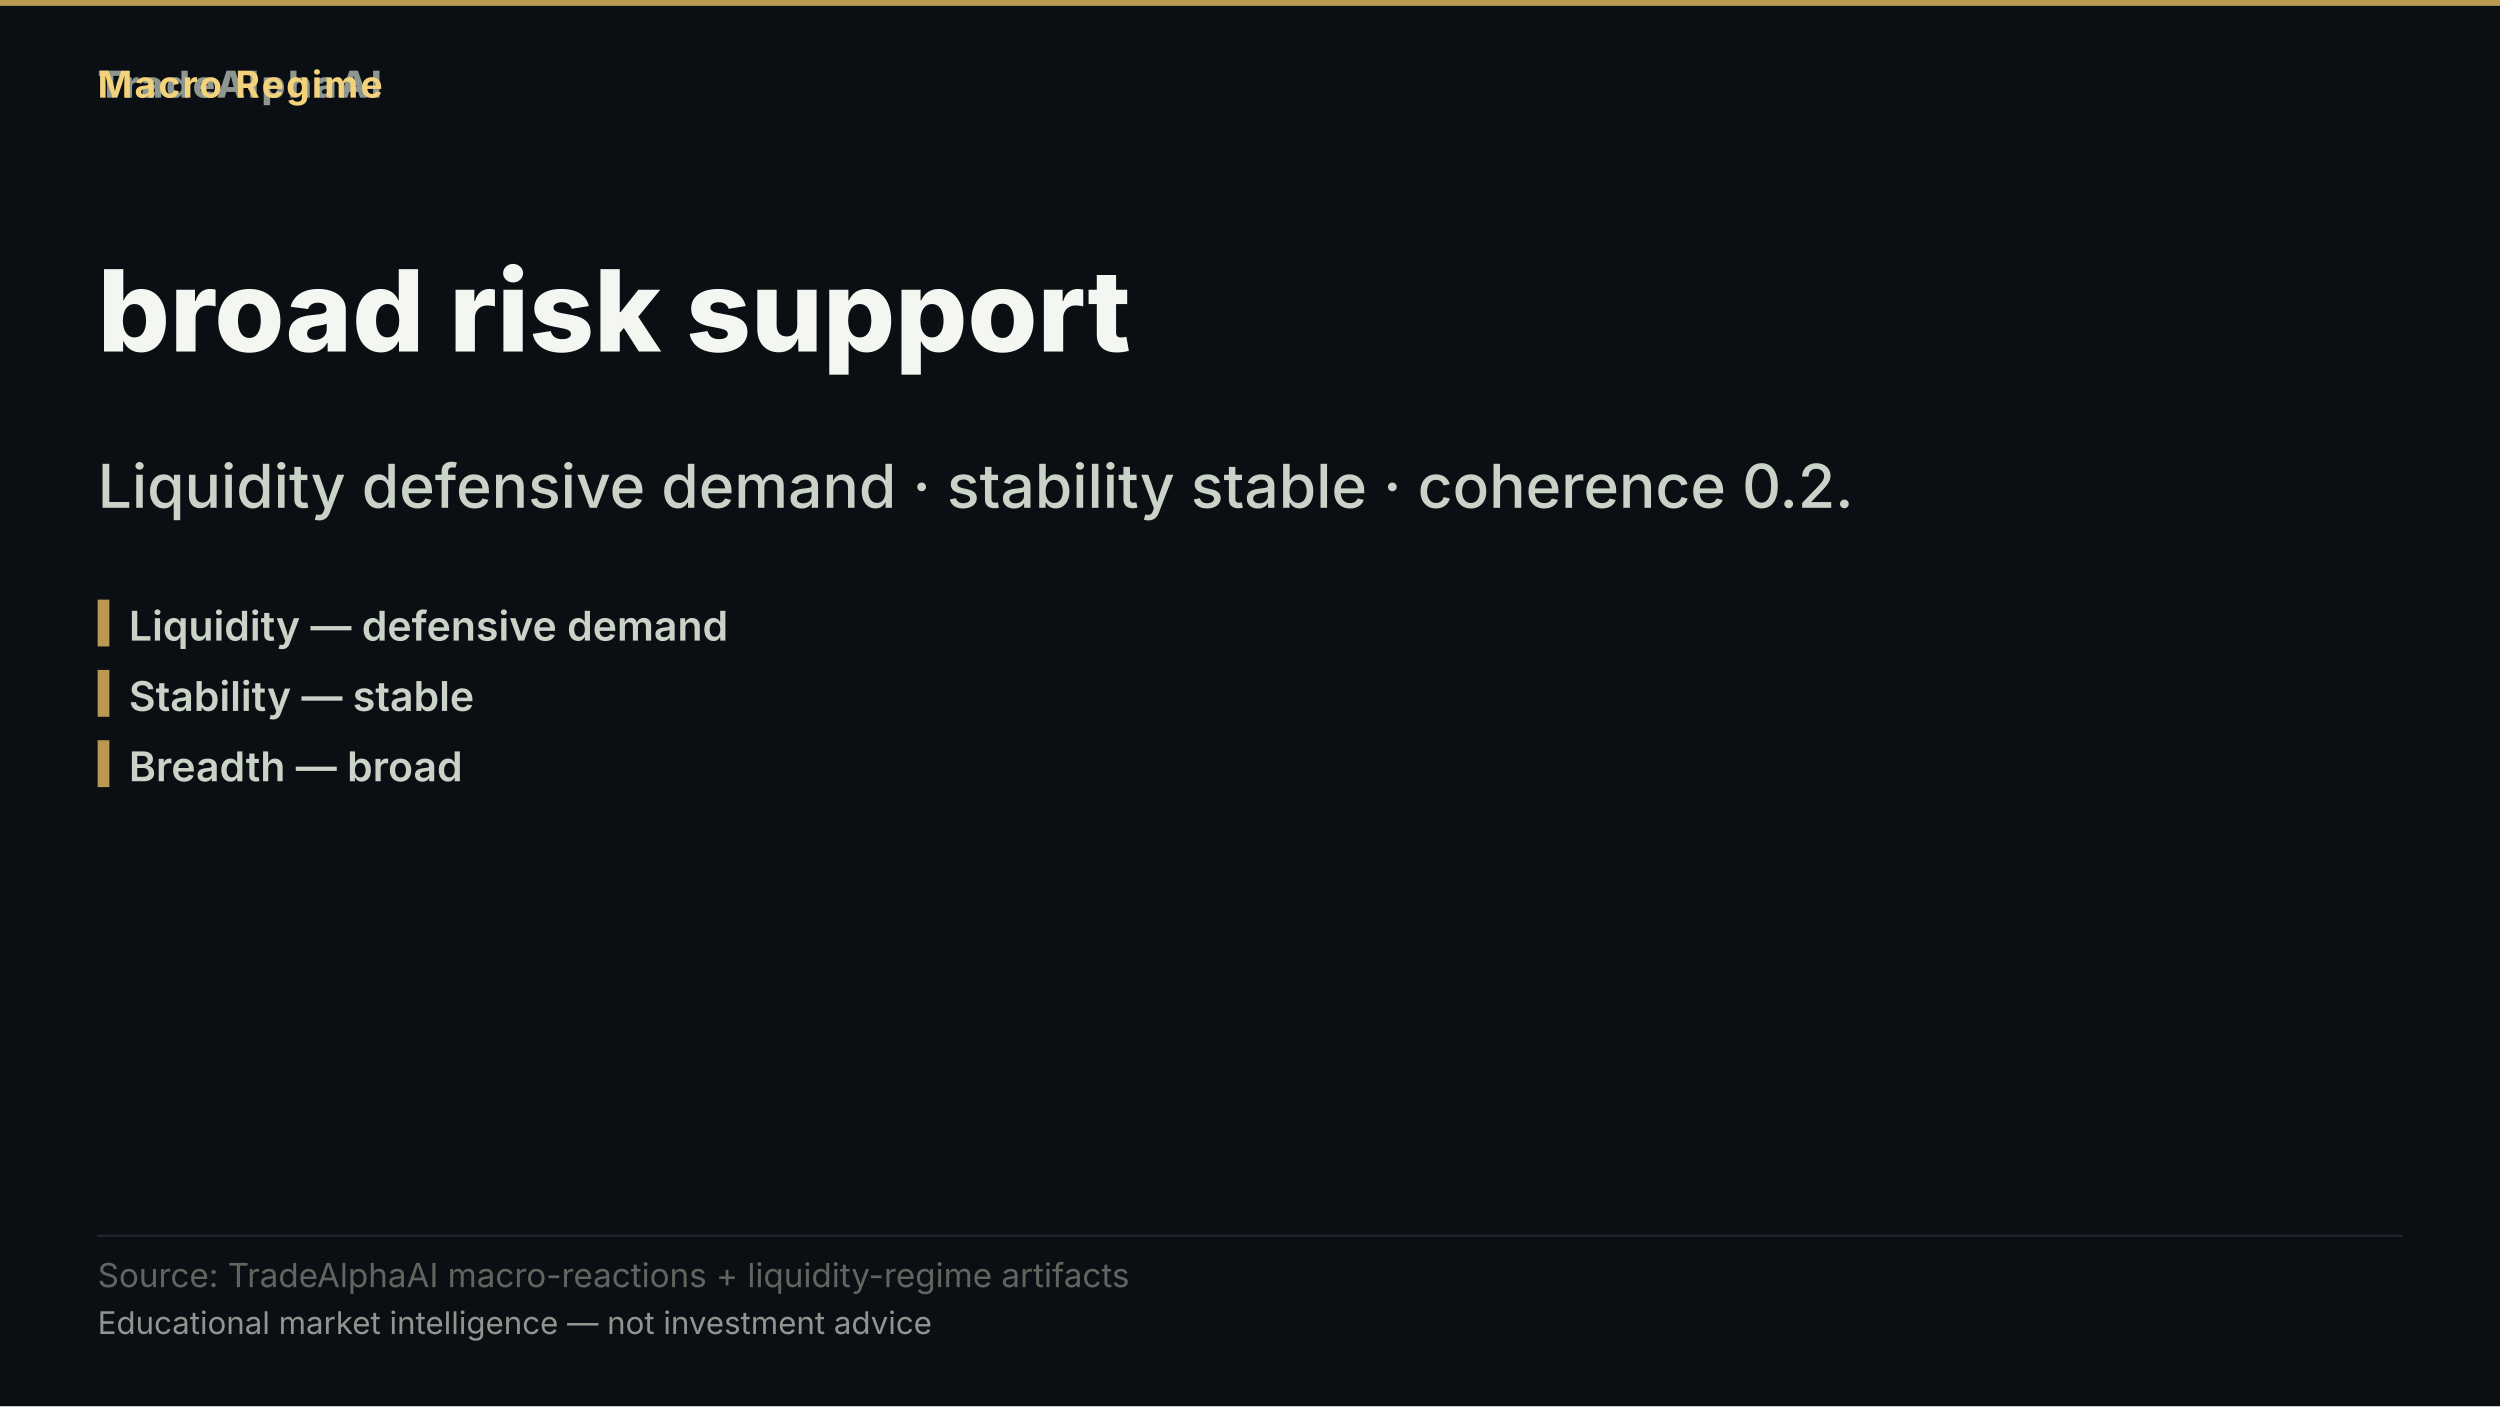
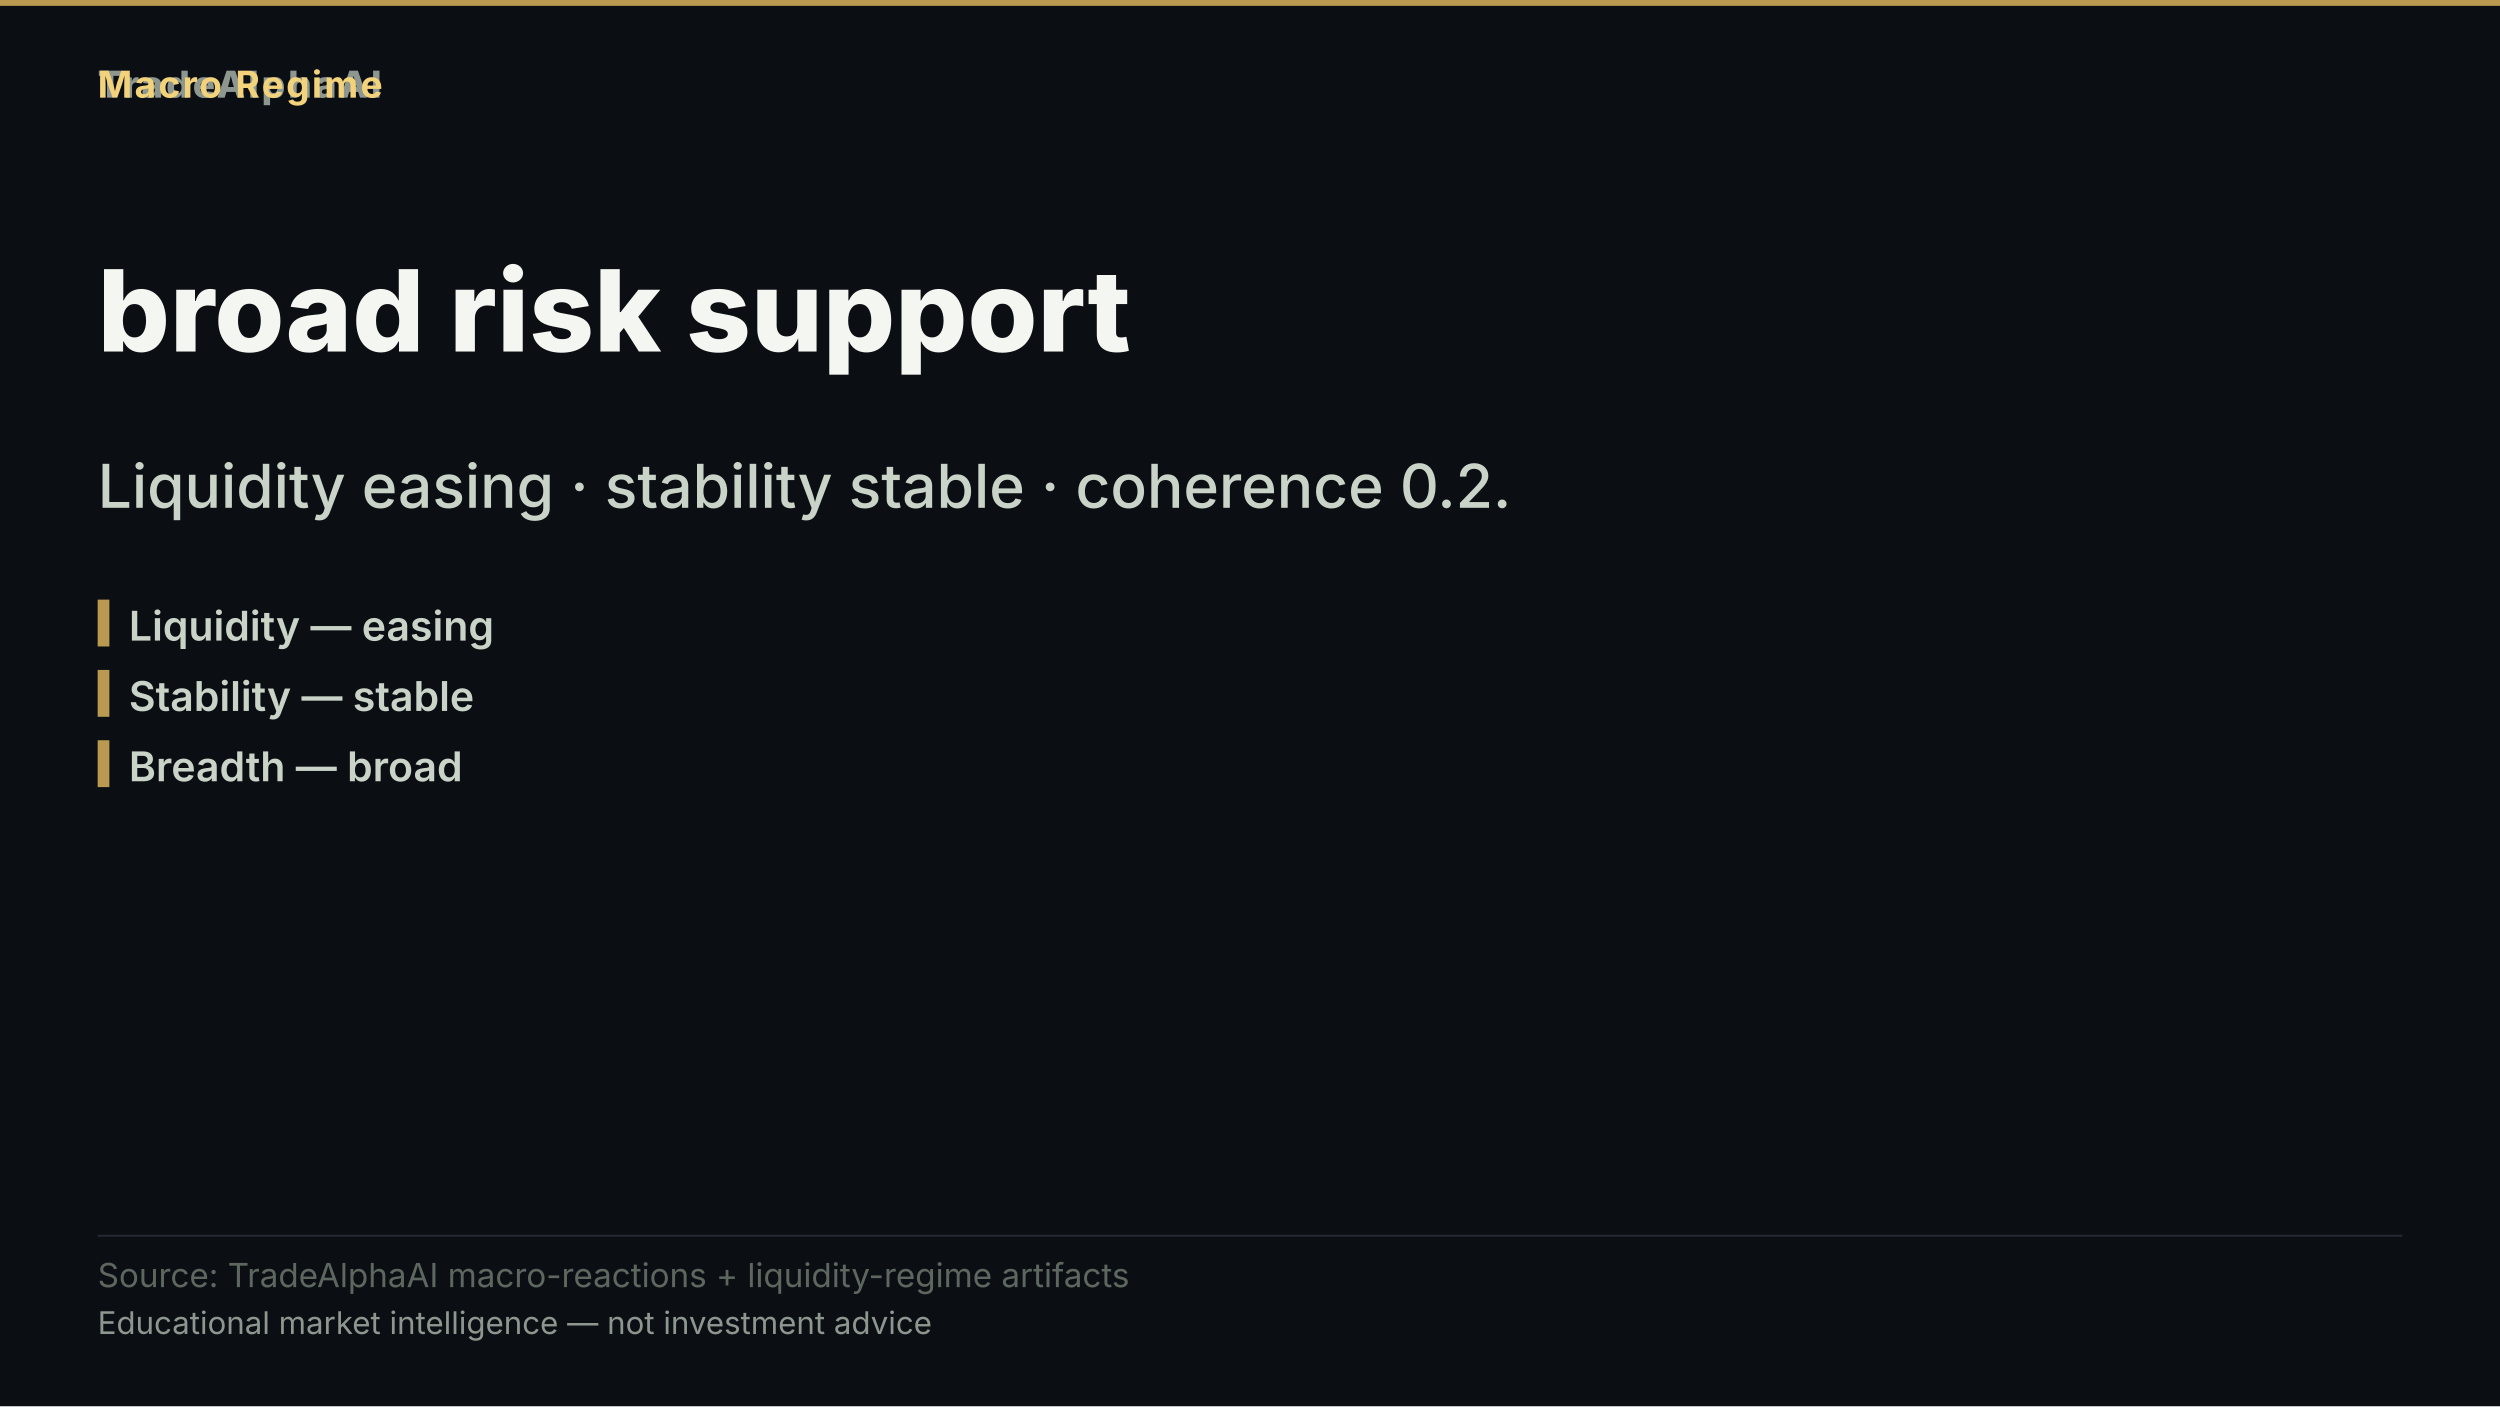
<svg xmlns="http://www.w3.org/2000/svg" width="1280" height="720" viewBox="0 0 1280 720" role="img" aria-label="broad risk support">
  <rect width="1280" height="720" fill="#0b0e13" />
  <rect x="0" y="0" width="1280" height="3" fill="#d8b15a" opacity="0.85" />
  <text x="50" y="50" font-family="'Inter','Segoe UI','Helvetica Neue',Arial,sans-serif" font-size="19" font-weight="800" letter-spacing="1.5" fill="#8d978f" text-anchor="start">TradeAlphaAI</text>
  <text x="50" y="50" font-family="'Inter','Segoe UI','Helvetica Neue',Arial,sans-serif" font-size="19" font-weight="700" letter-spacing="1.2" fill="#f2d27b" text-anchor="start">Macro Regime</text>
  <text x="50" y="180" font-family="'Inter','Segoe UI','Helvetica Neue',Arial,sans-serif" font-size="58" font-weight="800" fill="#f4f7f1" text-anchor="start">broad risk support</text>
-   <text x="50" y="260" font-family="'Inter','Segoe UI','Helvetica Neue',Arial,sans-serif" font-size="31" font-weight="500" fill="#cad3c7" text-anchor="start">Liquidity defensive demand · stability stable · coherence 0.2.</text>
+   <text x="50" y="260" font-family="'Inter','Segoe UI','Helvetica Neue',Arial,sans-serif" font-size="31" font-weight="500" fill="#cad3c7" text-anchor="start">Liquidity easing · stability stable · coherence 0.2.</text>
  <rect x="50" y="307" width="6" height="24" fill="#d8b15a" opacity="0.85" />
-   <text x="66" y="328" font-family="'Inter','Segoe UI','Helvetica Neue',Arial,sans-serif" font-size="21" font-weight="600" fill="#cad3c7" text-anchor="start">Liquidity — defensive demand</text>
+   <text x="66" y="328" font-family="'Inter','Segoe UI','Helvetica Neue',Arial,sans-serif" font-size="21" font-weight="600" fill="#cad3c7" text-anchor="start">Liquidity — easing</text>
  <rect x="50" y="343" width="6" height="24" fill="#d8b15a" opacity="0.85" />
  <text x="66" y="364" font-family="'Inter','Segoe UI','Helvetica Neue',Arial,sans-serif" font-size="21" font-weight="600" fill="#cad3c7" text-anchor="start">Stability — stable</text>
  <rect x="50" y="379" width="6" height="24" fill="#d8b15a" opacity="0.85" />
  <text x="66" y="400" font-family="'Inter','Segoe UI','Helvetica Neue',Arial,sans-serif" font-size="21" font-weight="600" fill="#cad3c7" text-anchor="start">Breadth — broad</text>
  <rect x="50" y="632.2" width="1180" height="1" fill="rgba(148,163,184,0.18)" />
  <text x="50" y="659" font-family="'Inter','Segoe UI','Helvetica Neue',Arial,sans-serif" font-size="17" fill="#5d675f" text-anchor="start">Source: TradeAlphaAI macro-reactions + liquidity-regime artifacts</text>
  <text x="50" y="683" font-family="'Inter','Segoe UI','Helvetica Neue',Arial,sans-serif" font-size="16" fill="#8d978f" text-anchor="start">Educational market intelligence — not investment advice</text>
</svg>
